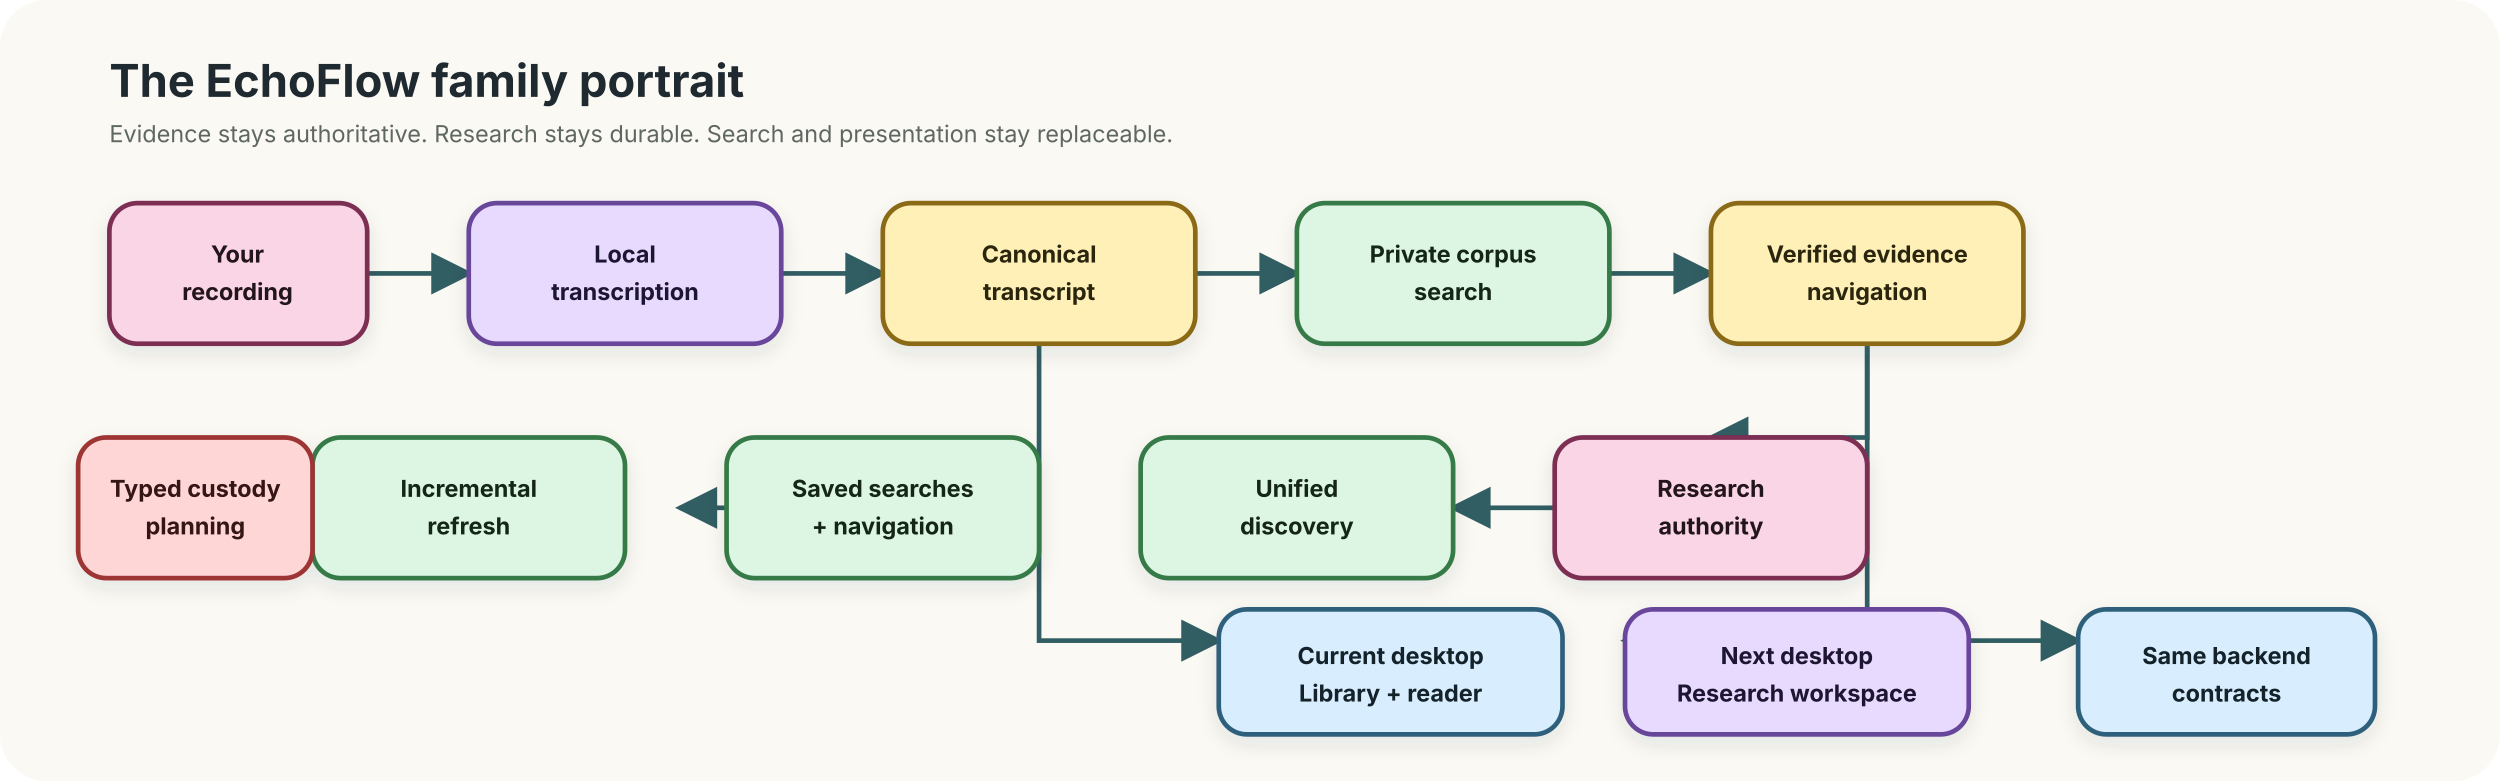
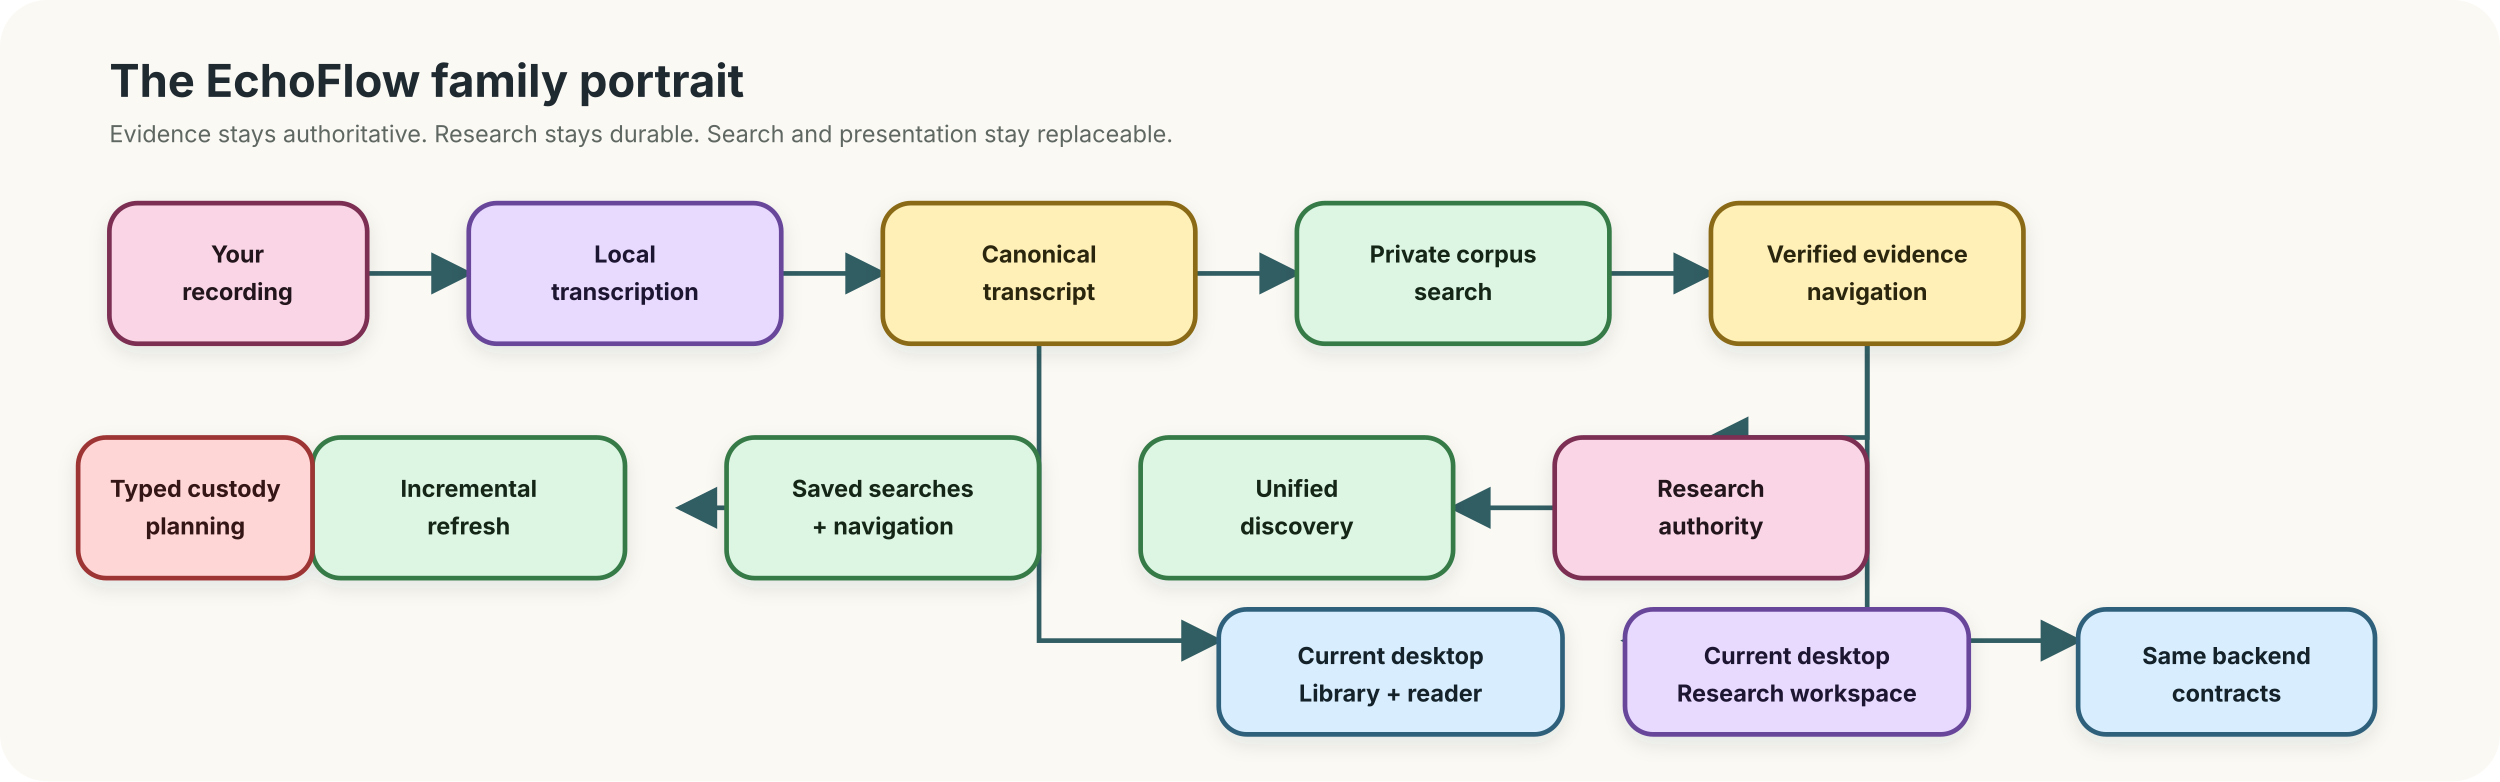
<svg xmlns="http://www.w3.org/2000/svg" role="img" aria-labelledby="title desc" viewBox="0 0 1600 500">
  <defs>
    <marker id="arrow" markerWidth="9" markerHeight="9" refX="8" refY="4.5" orient="auto">
      <path d="M0 0L9 4.5L0 9Z" fill="#315E63" />
    </marker>
    <filter id="shadow" x="-20%" y="-20%" width="140%" height="140%">
      <feDropShadow dx="0" dy="5" stdDeviation="6" flood-color="#1F2930" flood-opacity="0.10" />
    </filter>
  </defs>
  <rect width="1600" height="500" rx="30" fill="#FBF9F4" />
  <text x="70" y="62" fill="#1F2930" font-family="Inter,Segoe UI,sans-serif" font-size="29" font-weight="700">The EchoFlow family portrait</text>
  <text x="70" y="91" fill="#5F6762" font-family="Inter,Segoe UI,sans-serif" font-size="15">Evidence stays authoritative. Research stays durable. Search and presentation stay replaceable.</text>
  <g stroke="#315E63" stroke-width="3" fill="none" marker-end="url(#arrow)">
    <path d="M235 175H300" />
    <path d="M500 175H565" />
    <path d="M765 175H830" />
    <path d="M1030 175H1095" />
    <path d="M1195 220V280H1095" />
    <path d="M995 325H930" />
    <path d="M830 325H765" />
    <path d="M665 325H600" />
    <path d="M500 325H435" />
    <path d="M335 325H270" />
    <path d="M665 220V410H780" />
    <path d="M1195 220V410H1040" />
    <path d="M1260 410H1330" />
  </g>
  <g filter="url(#shadow)" font-family="Inter,Segoe UI,sans-serif" font-size="15" font-weight="700">
    <g>
      <rect x="70" y="130" width="165" height="90" rx="18" fill="#F9D5E5" stroke="#7B2E52" stroke-width="3" />
      <text x="152" y="168" text-anchor="middle" fill="#22151B">Your</text>
      <text x="152" y="192" text-anchor="middle" fill="#22151B">recording</text>
    </g>
    <g>
      <rect x="300" y="130" width="200" height="90" rx="18" fill="#E8D9FF" stroke="#68469B" stroke-width="3" />
      <text x="400" y="168" text-anchor="middle" fill="#1F1630">Local</text>
      <text x="400" y="192" text-anchor="middle" fill="#1F1630">transcription</text>
    </g>
    <g>
      <rect x="565" y="130" width="200" height="90" rx="18" fill="#FFF0B8" stroke="#8A6B18" stroke-width="3" />
      <text x="665" y="168" text-anchor="middle" fill="#2C260F">Canonical</text>
      <text x="665" y="192" text-anchor="middle" fill="#2C260F">transcript</text>
    </g>
    <g>
      <rect x="830" y="130" width="200" height="90" rx="18" fill="#DDF5E3" stroke="#347A46" stroke-width="3" />
      <text x="930" y="168" text-anchor="middle" fill="#142719">Private corpus</text>
      <text x="930" y="192" text-anchor="middle" fill="#142719">search</text>
    </g>
    <g>
      <rect x="1095" y="130" width="200" height="90" rx="18" fill="#FFF0B8" stroke="#8A6B18" stroke-width="3" />
      <text x="1195" y="168" text-anchor="middle" fill="#2C260F">Verified evidence</text>
      <text x="1195" y="192" text-anchor="middle" fill="#2C260F">navigation</text>
    </g>
    <g>
      <rect x="995" y="280" width="200" height="90" rx="18" fill="#F9D5E5" stroke="#7B2E52" stroke-width="3" />
      <text x="1095" y="318" text-anchor="middle" fill="#22151B">Research</text>
      <text x="1095" y="342" text-anchor="middle" fill="#22151B">authority</text>
    </g>
    <g>
      <rect x="730" y="280" width="200" height="90" rx="18" fill="#DDF5E3" stroke="#347A46" stroke-width="3" />
      <text x="830" y="318" text-anchor="middle" fill="#142719">Unified</text>
      <text x="830" y="342" text-anchor="middle" fill="#142719">discovery</text>
    </g>
    <g>
      <rect x="465" y="280" width="200" height="90" rx="18" fill="#DDF5E3" stroke="#347A46" stroke-width="3" />
      <text x="565" y="318" text-anchor="middle" fill="#142719">Saved searches</text>
      <text x="565" y="342" text-anchor="middle" fill="#142719">+ navigation</text>
    </g>
    <g>
      <rect x="200" y="280" width="200" height="90" rx="18" fill="#DDF5E3" stroke="#347A46" stroke-width="3" />
      <text x="300" y="318" text-anchor="middle" fill="#142719">Incremental</text>
      <text x="300" y="342" text-anchor="middle" fill="#142719">refresh</text>
    </g>
    <g>
      <rect x="50" y="280" width="150" height="90" rx="18" fill="#FFD6D6" stroke="#9E3434" stroke-width="3" />
      <text x="125" y="318" text-anchor="middle" fill="#351616">Typed custody</text>
      <text x="125" y="342" text-anchor="middle" fill="#351616">planning</text>
    </g>
    <g>
      <rect x="780" y="390" width="220" height="80" rx="18" fill="#D8EEFF" stroke="#2E617B" stroke-width="3" />
      <text x="890" y="425" text-anchor="middle" fill="#12222A">Current desktop</text>
      <text x="890" y="449" text-anchor="middle" fill="#12222A">Library + reader</text>
    </g>
    <g>
      <rect x="1040" y="390" width="220" height="80" rx="18" fill="#E8D9FF" stroke="#68469B" stroke-width="3" />
-       <text x="1150" y="425" text-anchor="middle" fill="#1F1630">Next desktop</text>
+       <text x="1150" y="425" text-anchor="middle" fill="#1F1630">Current desktop</text>
      <text x="1150" y="449" text-anchor="middle" fill="#1F1630">Research workspace</text>
    </g>
    <g>
      <rect x="1330" y="390" width="190" height="80" rx="18" fill="#D8EEFF" stroke="#2E617B" stroke-width="3" />
      <text x="1425" y="425" text-anchor="middle" fill="#12222A">Same backend</text>
      <text x="1425" y="449" text-anchor="middle" fill="#12222A">contracts</text>
    </g>
  </g>
</svg>
